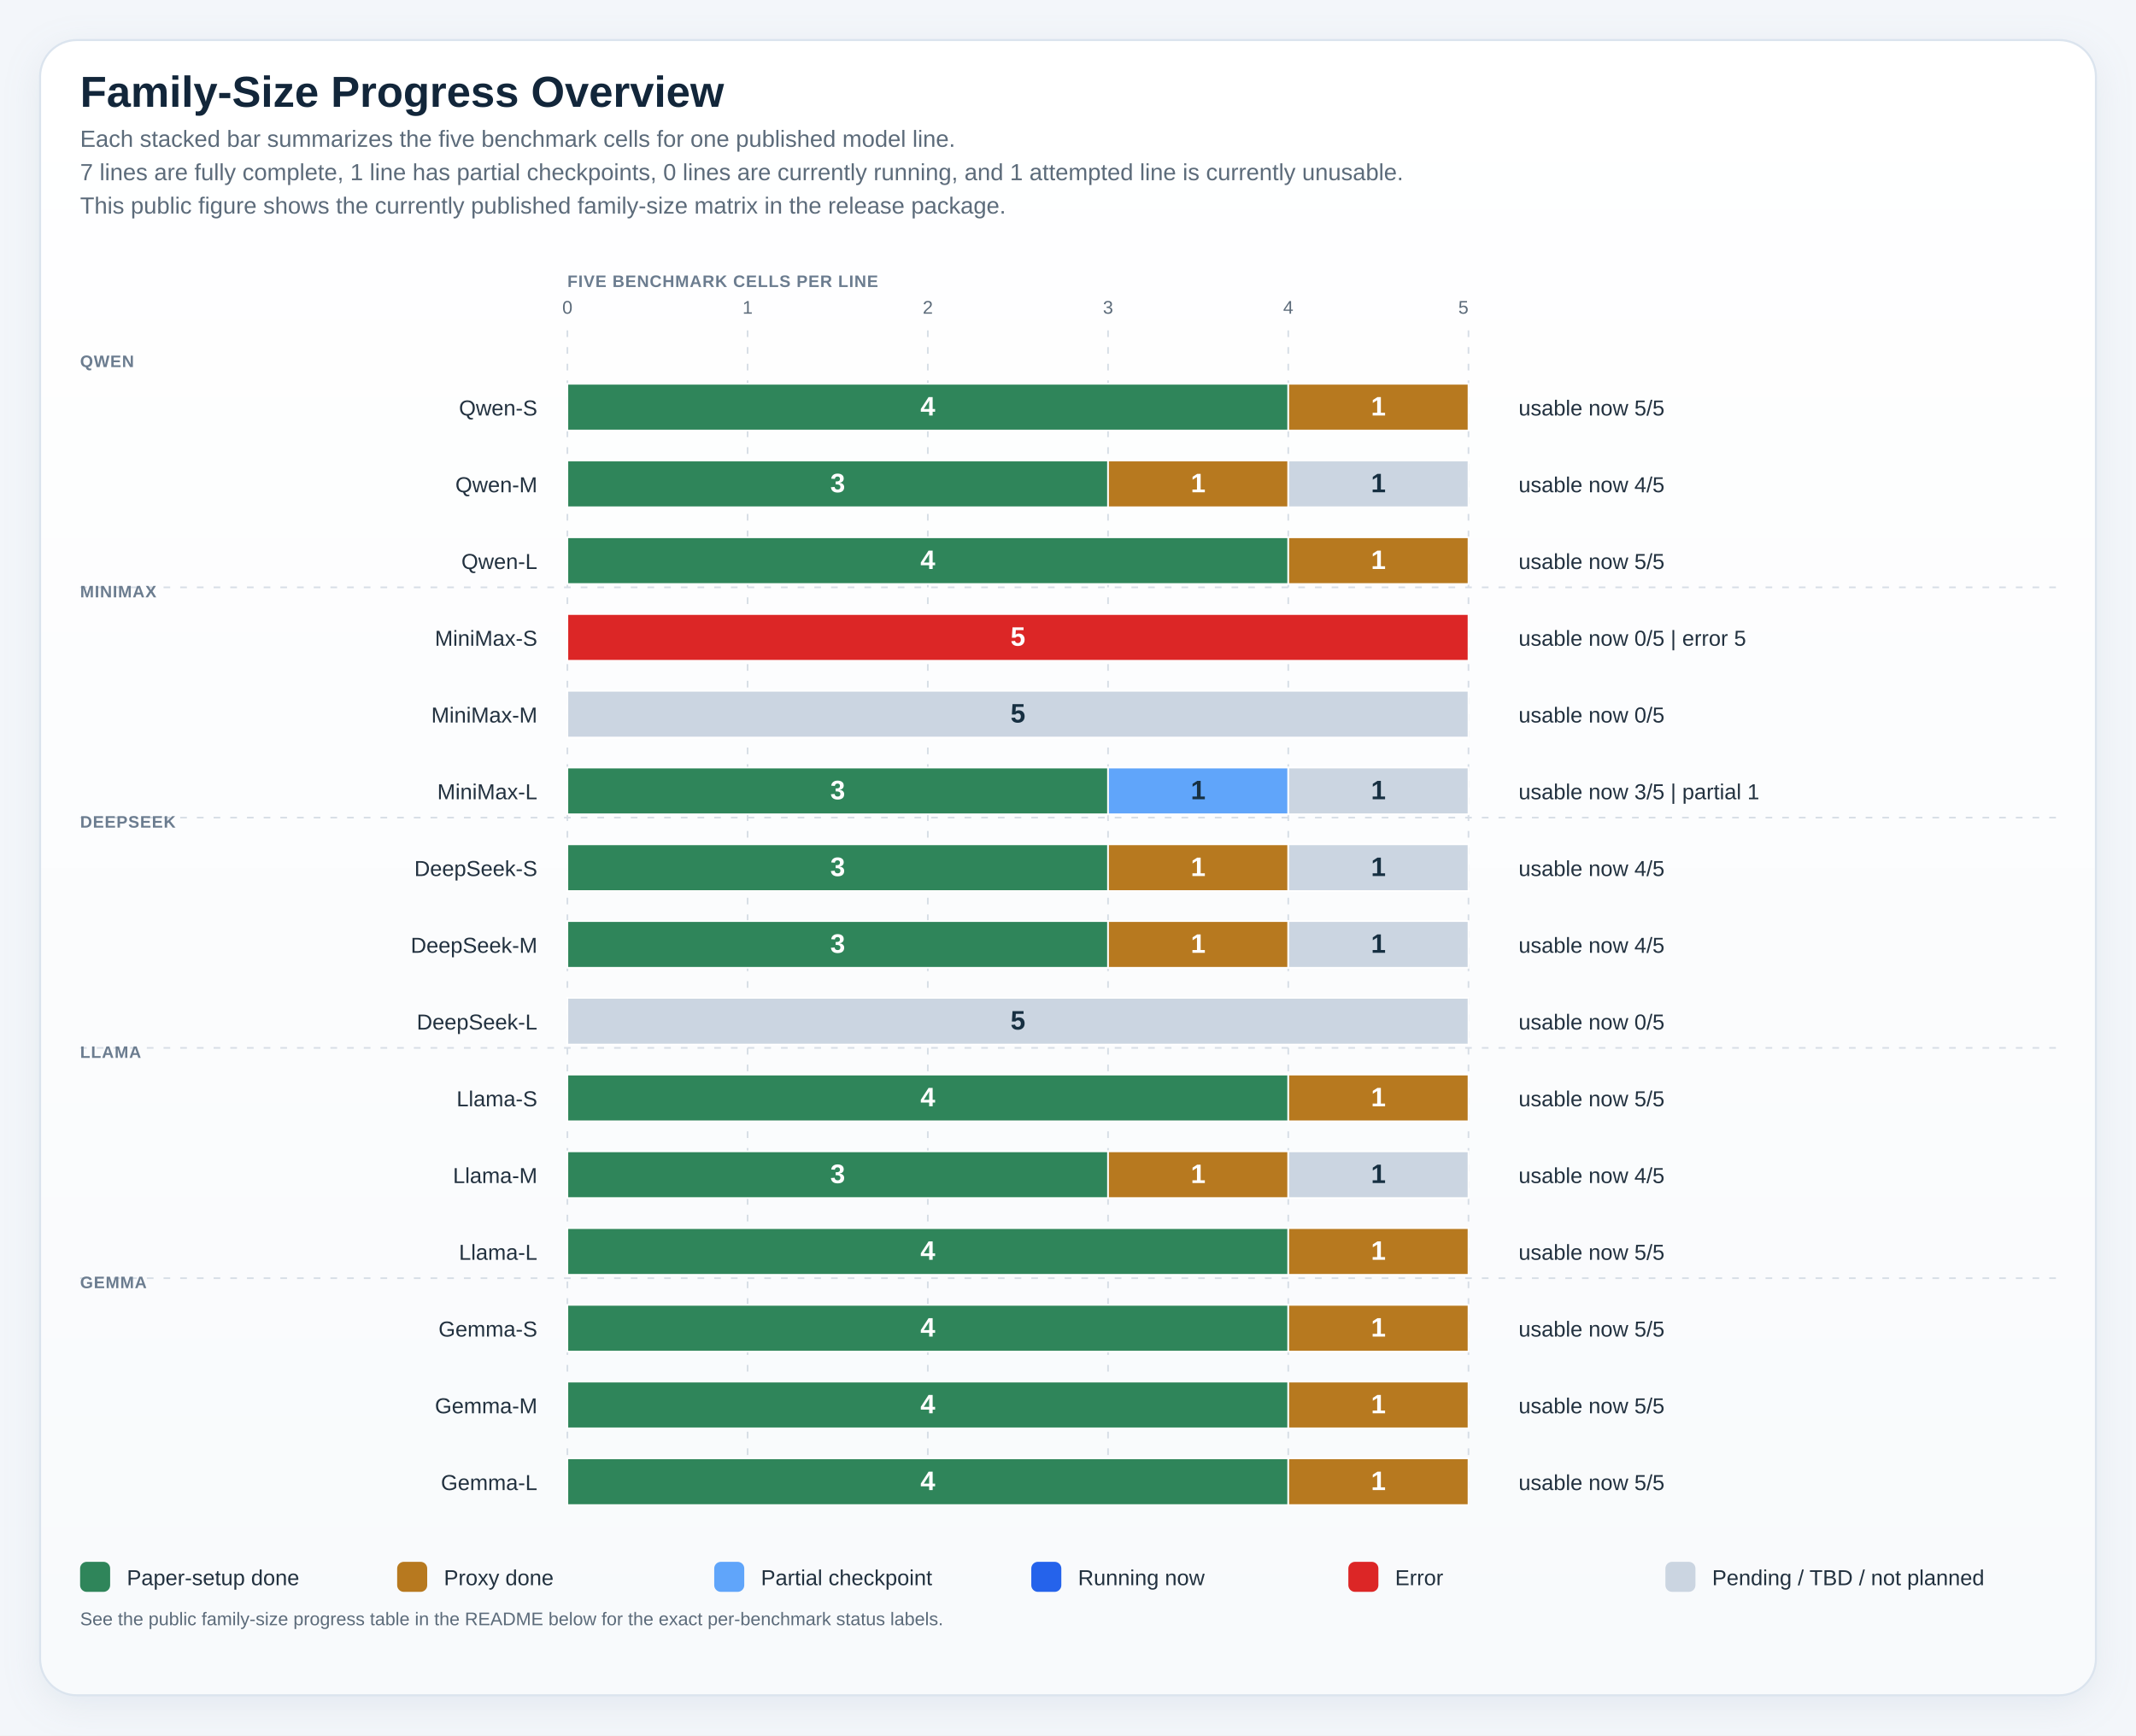
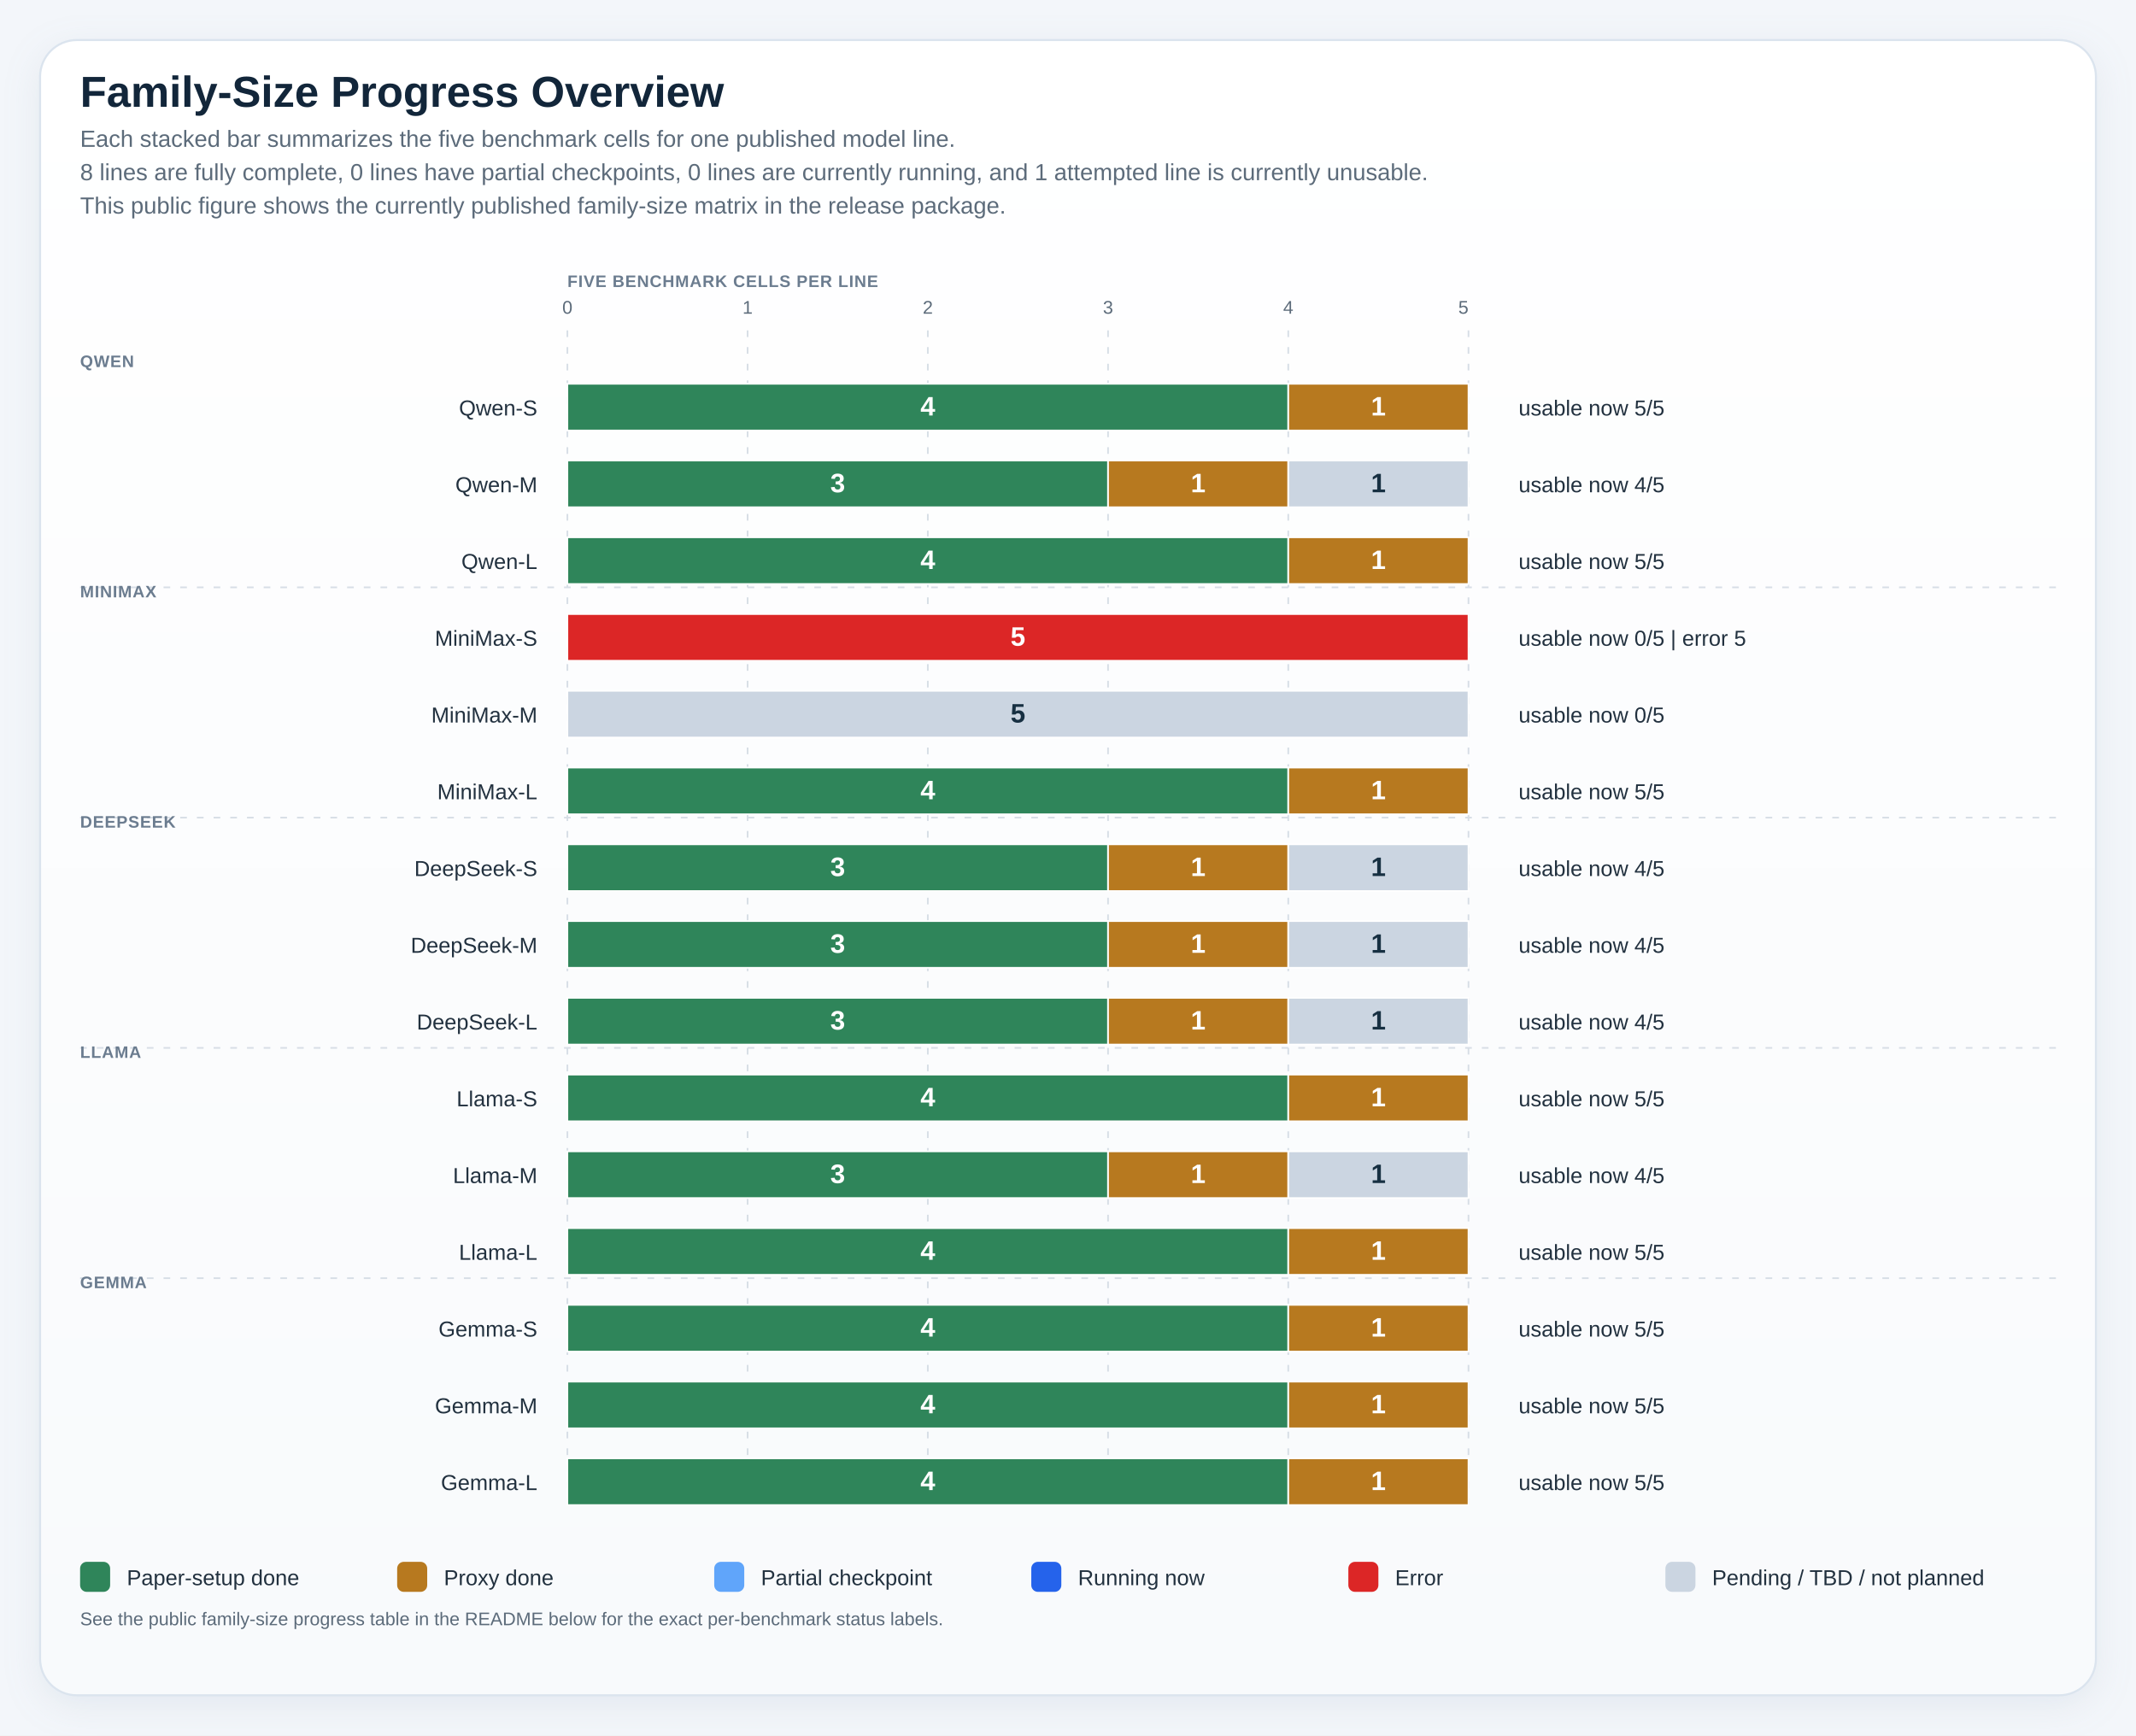
<svg xmlns="http://www.w3.org/2000/svg" viewBox="0 0 1280 1040" role="img" preserveAspectRatio="xMidYMin meet" style="max-width:100%;height:auto">
  <defs>
    <linearGradient id="panelGradient" x1="0" x2="0" y1="0" y2="1">
      <stop offset="0%" stop-color="#ffffff" />
      <stop offset="100%" stop-color="#f8fafc" />
    </linearGradient>
    <pattern id="diagonalHatch" width="8" height="8" patternUnits="userSpaceOnUse" patternTransform="rotate(45)">
      <line x1="0" y1="0" x2="0" y2="8" stroke="#cdd6e1" stroke-width="3" />
    </pattern>
    <filter id="softShadow" x="-20%" y="-20%" width="140%" height="140%">
      <feDropShadow dx="0" dy="6" stdDeviation="10" flood-color="#9fb0c2" flood-opacity="0.18" />
    </filter>
    <style>
.canvas { fill: #f3f6fa; }
.title { font: 700 26px 'IBM Plex Sans', 'Helvetica Neue', Arial, sans-serif; fill: #12263a; }
.subtitle { font: 400 14px 'IBM Plex Sans', 'Helvetica Neue', Arial, sans-serif; fill: #5c6b7a; }
.axis { font: 600 14px 'IBM Plex Sans', 'Helvetica Neue', Arial, sans-serif; fill: #22313f; }
.label { font: 500 13px 'IBM Plex Sans', 'Helvetica Neue', Arial, sans-serif; fill: #22313f; }
.metric { font: 700 20px 'IBM Plex Sans', 'Helvetica Neue', Arial, sans-serif; fill: #12263a; }
.celltext { font: 700 16px 'IBM Plex Sans', 'Helvetica Neue', Arial, sans-serif; fill: #ffffff; }
.celltext-dark { font: 700 16px 'IBM Plex Sans', 'Helvetica Neue', Arial, sans-serif; fill: #173042; }
.cellsub { font: 500 11px 'IBM Plex Sans', 'Helvetica Neue', Arial, sans-serif; fill: rgba(255,255,255,0.88); }
.cellsub-dark { font: 600 11px 'IBM Plex Sans', 'Helvetica Neue', Arial, sans-serif; fill: #385062; }
.body { font: 500 12px 'IBM Plex Sans', 'Helvetica Neue', Arial, sans-serif; fill: #22313f; }
.small { font: 500 11px 'IBM Plex Sans', 'Helvetica Neue', Arial, sans-serif; fill: #5c6b7a; }
.tiny { font: 600 10px 'IBM Plex Sans', 'Helvetica Neue', Arial, sans-serif; fill: #6b7c8f; letter-spacing: 0.04em; }
.grid { fill: #ffffff; stroke: #d7dee6; stroke-width: 1.25; }
.panel { fill: url(#panelGradient); stroke: #dbe4ee; stroke-width: 1.25; filter: url(#softShadow); }
.subpanel { fill: #ffffff; stroke: #e2e8f0; stroke-width: 1; }
.legend-card { fill: #ffffff; stroke: #dbe4ee; stroke-width: 1; }
.guide { stroke: #d7dee6; stroke-width: 1; stroke-dasharray: 4 6; }
.baseline { stroke: #aab7c6; stroke-width: 1.1; }
.muted-cell { fill: #eef2f7; stroke: #d7dee6; stroke-width: 1; }
.muted-bar { fill: #ecf1f6; stroke: #d7dee6; stroke-width: 1; }
.outline { stroke: rgba(255,255,255,0.9); stroke-width: 1; }
</style>
  </defs>
  <rect x="0" y="0" width="1280" height="1040" class="canvas" />
  <rect x="24" y="24" width="1232" height="992" rx="22" class="panel" />
  <text x="48" y="64" class="title">Family-Size Progress Overview</text>
  <text x="48" y="88" class="subtitle">Each stacked bar summarizes the five benchmark cells for one published model line.</text>
-   <text x="48" y="108" class="subtitle">7 lines are fully complete, 1 line has partial checkpoints, 0 lines are currently running, and 1 attempted line is currently unusable.</text>
+   <text x="48" y="108" class="subtitle">8 lines are fully complete, 0 lines have partial checkpoints, 0 lines are currently running, and 1 attempted line is currently unusable.</text>
  <text x="48" y="128" class="subtitle">This public figure shows the currently published family-size matrix in the release package.</text>
  <text x="340" y="172" class="tiny">FIVE BENCHMARK CELLS PER LINE</text>
  <line x1="340.00" y1="198" x2="340.00" y2="908" class="guide" />
  <text x="340.00" y="188" text-anchor="middle" class="small">0</text>
  <line x1="448.00" y1="198" x2="448.00" y2="908" class="guide" />
  <text x="448.00" y="188" text-anchor="middle" class="small">1</text>
  <line x1="556.00" y1="198" x2="556.00" y2="908" class="guide" />
  <text x="556.00" y="188" text-anchor="middle" class="small">2</text>
  <line x1="664.00" y1="198" x2="664.00" y2="908" class="guide" />
  <text x="664.00" y="188" text-anchor="middle" class="small">3</text>
  <line x1="772.00" y1="198" x2="772.00" y2="908" class="guide" />
  <text x="772.00" y="188" text-anchor="middle" class="small">4</text>
  <line x1="880.00" y1="198" x2="880.00" y2="908" class="guide" />
  <text x="880.00" y="188" text-anchor="end" class="small">5</text>
  <text x="48" y="220" class="tiny">QWEN</text>
  <text x="322" y="249" text-anchor="end" class="label">Qwen-S</text>
  <rect x="340" y="230" width="540" height="28" rx="10" fill="#e2e8f0" />
  <rect x="340.00" y="230" width="432.00" height="28" fill="#2f855a" stroke="#ffffff" stroke-width="1" />
  <text x="556.00" y="249" text-anchor="middle" class="celltext">4</text>
  <rect x="772.00" y="230" width="108.00" height="28" fill="#b7791f" stroke="#ffffff" stroke-width="1" />
  <text x="826.00" y="249" text-anchor="middle" class="celltext">1</text>
  <text x="910" y="249" class="label">usable now 5/5</text>
  <text x="322" y="295" text-anchor="end" class="label">Qwen-M</text>
  <rect x="340" y="276" width="540" height="28" rx="10" fill="#e2e8f0" />
  <rect x="340.00" y="276" width="324.00" height="28" fill="#2f855a" stroke="#ffffff" stroke-width="1" />
  <text x="502.00" y="295" text-anchor="middle" class="celltext">3</text>
  <rect x="664.00" y="276" width="108.00" height="28" fill="#b7791f" stroke="#ffffff" stroke-width="1" />
  <text x="718.00" y="295" text-anchor="middle" class="celltext">1</text>
  <rect x="772.00" y="276" width="108.00" height="28" fill="#cbd5e1" stroke="#ffffff" stroke-width="1" />
  <text x="826.00" y="295" text-anchor="middle" class="celltext-dark">1</text>
  <text x="910" y="295" class="label">usable now 4/5</text>
  <text x="322" y="341" text-anchor="end" class="label">Qwen-L</text>
  <rect x="340" y="322" width="540" height="28" rx="10" fill="#e2e8f0" />
  <rect x="340.00" y="322" width="432.00" height="28" fill="#2f855a" stroke="#ffffff" stroke-width="1" />
  <text x="556.00" y="341" text-anchor="middle" class="celltext">4</text>
  <rect x="772.00" y="322" width="108.00" height="28" fill="#b7791f" stroke="#ffffff" stroke-width="1" />
  <text x="826.00" y="341" text-anchor="middle" class="celltext">1</text>
  <text x="910" y="341" class="label">usable now 5/5</text>
  <line x1="48" y1="352" x2="1232" y2="352" class="guide" />
  <text x="48" y="358" class="tiny">MINIMAX</text>
  <text x="322" y="387" text-anchor="end" class="label">MiniMax-S</text>
  <rect x="340" y="368" width="540" height="28" rx="10" fill="#e2e8f0" />
  <rect x="340.00" y="368" width="540.00" height="28" fill="#dc2626" stroke="#ffffff" stroke-width="1" />
  <text x="610.00" y="387" text-anchor="middle" class="celltext">5</text>
  <text x="910" y="387" class="label">usable now 0/5 | error 5</text>
  <text x="322" y="433" text-anchor="end" class="label">MiniMax-M</text>
  <rect x="340" y="414" width="540" height="28" rx="10" fill="#e2e8f0" />
  <rect x="340.00" y="414" width="540.00" height="28" fill="#cbd5e1" stroke="#ffffff" stroke-width="1" />
  <text x="610.00" y="433" text-anchor="middle" class="celltext-dark">5</text>
  <text x="910" y="433" class="label">usable now 0/5</text>
  <text x="322" y="479" text-anchor="end" class="label">MiniMax-L</text>
  <rect x="340" y="460" width="540" height="28" rx="10" fill="#e2e8f0" />
-   <rect x="340.00" y="460" width="324.00" height="28" fill="#2f855a" stroke="#ffffff" stroke-width="1" />
-   <text x="502.00" y="479" text-anchor="middle" class="celltext">3</text>
-   <rect x="664.00" y="460" width="108.00" height="28" fill="#60a5fa" stroke="#ffffff" stroke-width="1" />
-   <text x="718.00" y="479" text-anchor="middle" class="celltext-dark">1</text>
-   <rect x="772.00" y="460" width="108.00" height="28" fill="#cbd5e1" stroke="#ffffff" stroke-width="1" />
-   <text x="826.00" y="479" text-anchor="middle" class="celltext-dark">1</text>
-   <text x="910" y="479" class="label">usable now 3/5 | partial 1</text>
+   <rect x="340.00" y="460" width="432.00" height="28" fill="#2f855a" stroke="#ffffff" stroke-width="1" />
+   <text x="556.00" y="479" text-anchor="middle" class="celltext">4</text>
+   <rect x="772.00" y="460" width="108.00" height="28" fill="#b7791f" stroke="#ffffff" stroke-width="1" />
+   <text x="826.00" y="479" text-anchor="middle" class="celltext">1</text>
+   <text x="910" y="479" class="label">usable now 5/5</text>
  <line x1="48" y1="490" x2="1232" y2="490" class="guide" />
  <text x="48" y="496" class="tiny">DEEPSEEK</text>
  <text x="322" y="525" text-anchor="end" class="label">DeepSeek-S</text>
  <rect x="340" y="506" width="540" height="28" rx="10" fill="#e2e8f0" />
  <rect x="340.00" y="506" width="324.00" height="28" fill="#2f855a" stroke="#ffffff" stroke-width="1" />
  <text x="502.00" y="525" text-anchor="middle" class="celltext">3</text>
  <rect x="664.00" y="506" width="108.00" height="28" fill="#b7791f" stroke="#ffffff" stroke-width="1" />
  <text x="718.00" y="525" text-anchor="middle" class="celltext">1</text>
  <rect x="772.00" y="506" width="108.00" height="28" fill="#cbd5e1" stroke="#ffffff" stroke-width="1" />
  <text x="826.00" y="525" text-anchor="middle" class="celltext-dark">1</text>
  <text x="910" y="525" class="label">usable now 4/5</text>
  <text x="322" y="571" text-anchor="end" class="label">DeepSeek-M</text>
  <rect x="340" y="552" width="540" height="28" rx="10" fill="#e2e8f0" />
  <rect x="340.00" y="552" width="324.00" height="28" fill="#2f855a" stroke="#ffffff" stroke-width="1" />
  <text x="502.00" y="571" text-anchor="middle" class="celltext">3</text>
  <rect x="664.00" y="552" width="108.00" height="28" fill="#b7791f" stroke="#ffffff" stroke-width="1" />
  <text x="718.00" y="571" text-anchor="middle" class="celltext">1</text>
  <rect x="772.00" y="552" width="108.00" height="28" fill="#cbd5e1" stroke="#ffffff" stroke-width="1" />
  <text x="826.00" y="571" text-anchor="middle" class="celltext-dark">1</text>
  <text x="910" y="571" class="label">usable now 4/5</text>
  <text x="322" y="617" text-anchor="end" class="label">DeepSeek-L</text>
  <rect x="340" y="598" width="540" height="28" rx="10" fill="#e2e8f0" />
-   <rect x="340.00" y="598" width="540.00" height="28" fill="#cbd5e1" stroke="#ffffff" stroke-width="1" />
-   <text x="610.00" y="617" text-anchor="middle" class="celltext-dark">5</text>
-   <text x="910" y="617" class="label">usable now 0/5</text>
+   <rect x="340.00" y="598" width="324.00" height="28" fill="#2f855a" stroke="#ffffff" stroke-width="1" />
+   <text x="502.00" y="617" text-anchor="middle" class="celltext">3</text>
+   <rect x="664.00" y="598" width="108.00" height="28" fill="#b7791f" stroke="#ffffff" stroke-width="1" />
+   <text x="718.00" y="617" text-anchor="middle" class="celltext">1</text>
+   <rect x="772.00" y="598" width="108.00" height="28" fill="#cbd5e1" stroke="#ffffff" stroke-width="1" />
+   <text x="826.00" y="617" text-anchor="middle" class="celltext-dark">1</text>
+   <text x="910" y="617" class="label">usable now 4/5</text>
  <line x1="48" y1="628" x2="1232" y2="628" class="guide" />
  <text x="48" y="634" class="tiny">LLAMA</text>
  <text x="322" y="663" text-anchor="end" class="label">Llama-S</text>
  <rect x="340" y="644" width="540" height="28" rx="10" fill="#e2e8f0" />
  <rect x="340.00" y="644" width="432.00" height="28" fill="#2f855a" stroke="#ffffff" stroke-width="1" />
  <text x="556.00" y="663" text-anchor="middle" class="celltext">4</text>
  <rect x="772.00" y="644" width="108.00" height="28" fill="#b7791f" stroke="#ffffff" stroke-width="1" />
  <text x="826.00" y="663" text-anchor="middle" class="celltext">1</text>
  <text x="910" y="663" class="label">usable now 5/5</text>
  <text x="322" y="709" text-anchor="end" class="label">Llama-M</text>
  <rect x="340" y="690" width="540" height="28" rx="10" fill="#e2e8f0" />
  <rect x="340.00" y="690" width="324.00" height="28" fill="#2f855a" stroke="#ffffff" stroke-width="1" />
  <text x="502.00" y="709" text-anchor="middle" class="celltext">3</text>
  <rect x="664.00" y="690" width="108.00" height="28" fill="#b7791f" stroke="#ffffff" stroke-width="1" />
  <text x="718.00" y="709" text-anchor="middle" class="celltext">1</text>
  <rect x="772.00" y="690" width="108.00" height="28" fill="#cbd5e1" stroke="#ffffff" stroke-width="1" />
  <text x="826.00" y="709" text-anchor="middle" class="celltext-dark">1</text>
  <text x="910" y="709" class="label">usable now 4/5</text>
  <text x="322" y="755" text-anchor="end" class="label">Llama-L</text>
  <rect x="340" y="736" width="540" height="28" rx="10" fill="#e2e8f0" />
  <rect x="340.00" y="736" width="432.00" height="28" fill="#2f855a" stroke="#ffffff" stroke-width="1" />
  <text x="556.00" y="755" text-anchor="middle" class="celltext">4</text>
  <rect x="772.00" y="736" width="108.00" height="28" fill="#b7791f" stroke="#ffffff" stroke-width="1" />
  <text x="826.00" y="755" text-anchor="middle" class="celltext">1</text>
  <text x="910" y="755" class="label">usable now 5/5</text>
  <line x1="48" y1="766" x2="1232" y2="766" class="guide" />
  <text x="48" y="772" class="tiny">GEMMA</text>
  <text x="322" y="801" text-anchor="end" class="label">Gemma-S</text>
  <rect x="340" y="782" width="540" height="28" rx="10" fill="#e2e8f0" />
  <rect x="340.00" y="782" width="432.00" height="28" fill="#2f855a" stroke="#ffffff" stroke-width="1" />
  <text x="556.00" y="801" text-anchor="middle" class="celltext">4</text>
  <rect x="772.00" y="782" width="108.00" height="28" fill="#b7791f" stroke="#ffffff" stroke-width="1" />
  <text x="826.00" y="801" text-anchor="middle" class="celltext">1</text>
  <text x="910" y="801" class="label">usable now 5/5</text>
  <text x="322" y="847" text-anchor="end" class="label">Gemma-M</text>
  <rect x="340" y="828" width="540" height="28" rx="10" fill="#e2e8f0" />
  <rect x="340.00" y="828" width="432.00" height="28" fill="#2f855a" stroke="#ffffff" stroke-width="1" />
  <text x="556.00" y="847" text-anchor="middle" class="celltext">4</text>
  <rect x="772.00" y="828" width="108.00" height="28" fill="#b7791f" stroke="#ffffff" stroke-width="1" />
  <text x="826.00" y="847" text-anchor="middle" class="celltext">1</text>
  <text x="910" y="847" class="label">usable now 5/5</text>
  <text x="322" y="893" text-anchor="end" class="label">Gemma-L</text>
  <rect x="340" y="874" width="540" height="28" rx="10" fill="#e2e8f0" />
  <rect x="340.00" y="874" width="432.00" height="28" fill="#2f855a" stroke="#ffffff" stroke-width="1" />
  <text x="556.00" y="893" text-anchor="middle" class="celltext">4</text>
  <rect x="772.00" y="874" width="108.00" height="28" fill="#b7791f" stroke="#ffffff" stroke-width="1" />
  <text x="826.00" y="893" text-anchor="middle" class="celltext">1</text>
  <text x="910" y="893" class="label">usable now 5/5</text>
  <rect x="48" y="936" width="18" height="18" rx="4" fill="#2f855a" />
  <text x="76" y="950" class="label">Paper-setup done</text>
  <rect x="238" y="936" width="18" height="18" rx="4" fill="#b7791f" />
  <text x="266" y="950" class="label">Proxy done</text>
  <rect x="428" y="936" width="18" height="18" rx="4" fill="#60a5fa" />
  <text x="456" y="950" class="label">Partial checkpoint</text>
  <rect x="618" y="936" width="18" height="18" rx="4" fill="#2563eb" />
  <text x="646" y="950" class="label">Running now</text>
  <rect x="808" y="936" width="18" height="18" rx="4" fill="#dc2626" />
  <text x="836" y="950" class="label">Error</text>
  <rect x="998" y="936" width="18" height="18" rx="4" fill="#cbd5e1" />
  <text x="1026" y="950" class="label">Pending / TBD / not planned</text>
  <text x="48" y="974" class="small">See the public family-size progress table in the README below for the exact per-benchmark status labels.</text>
</svg>
